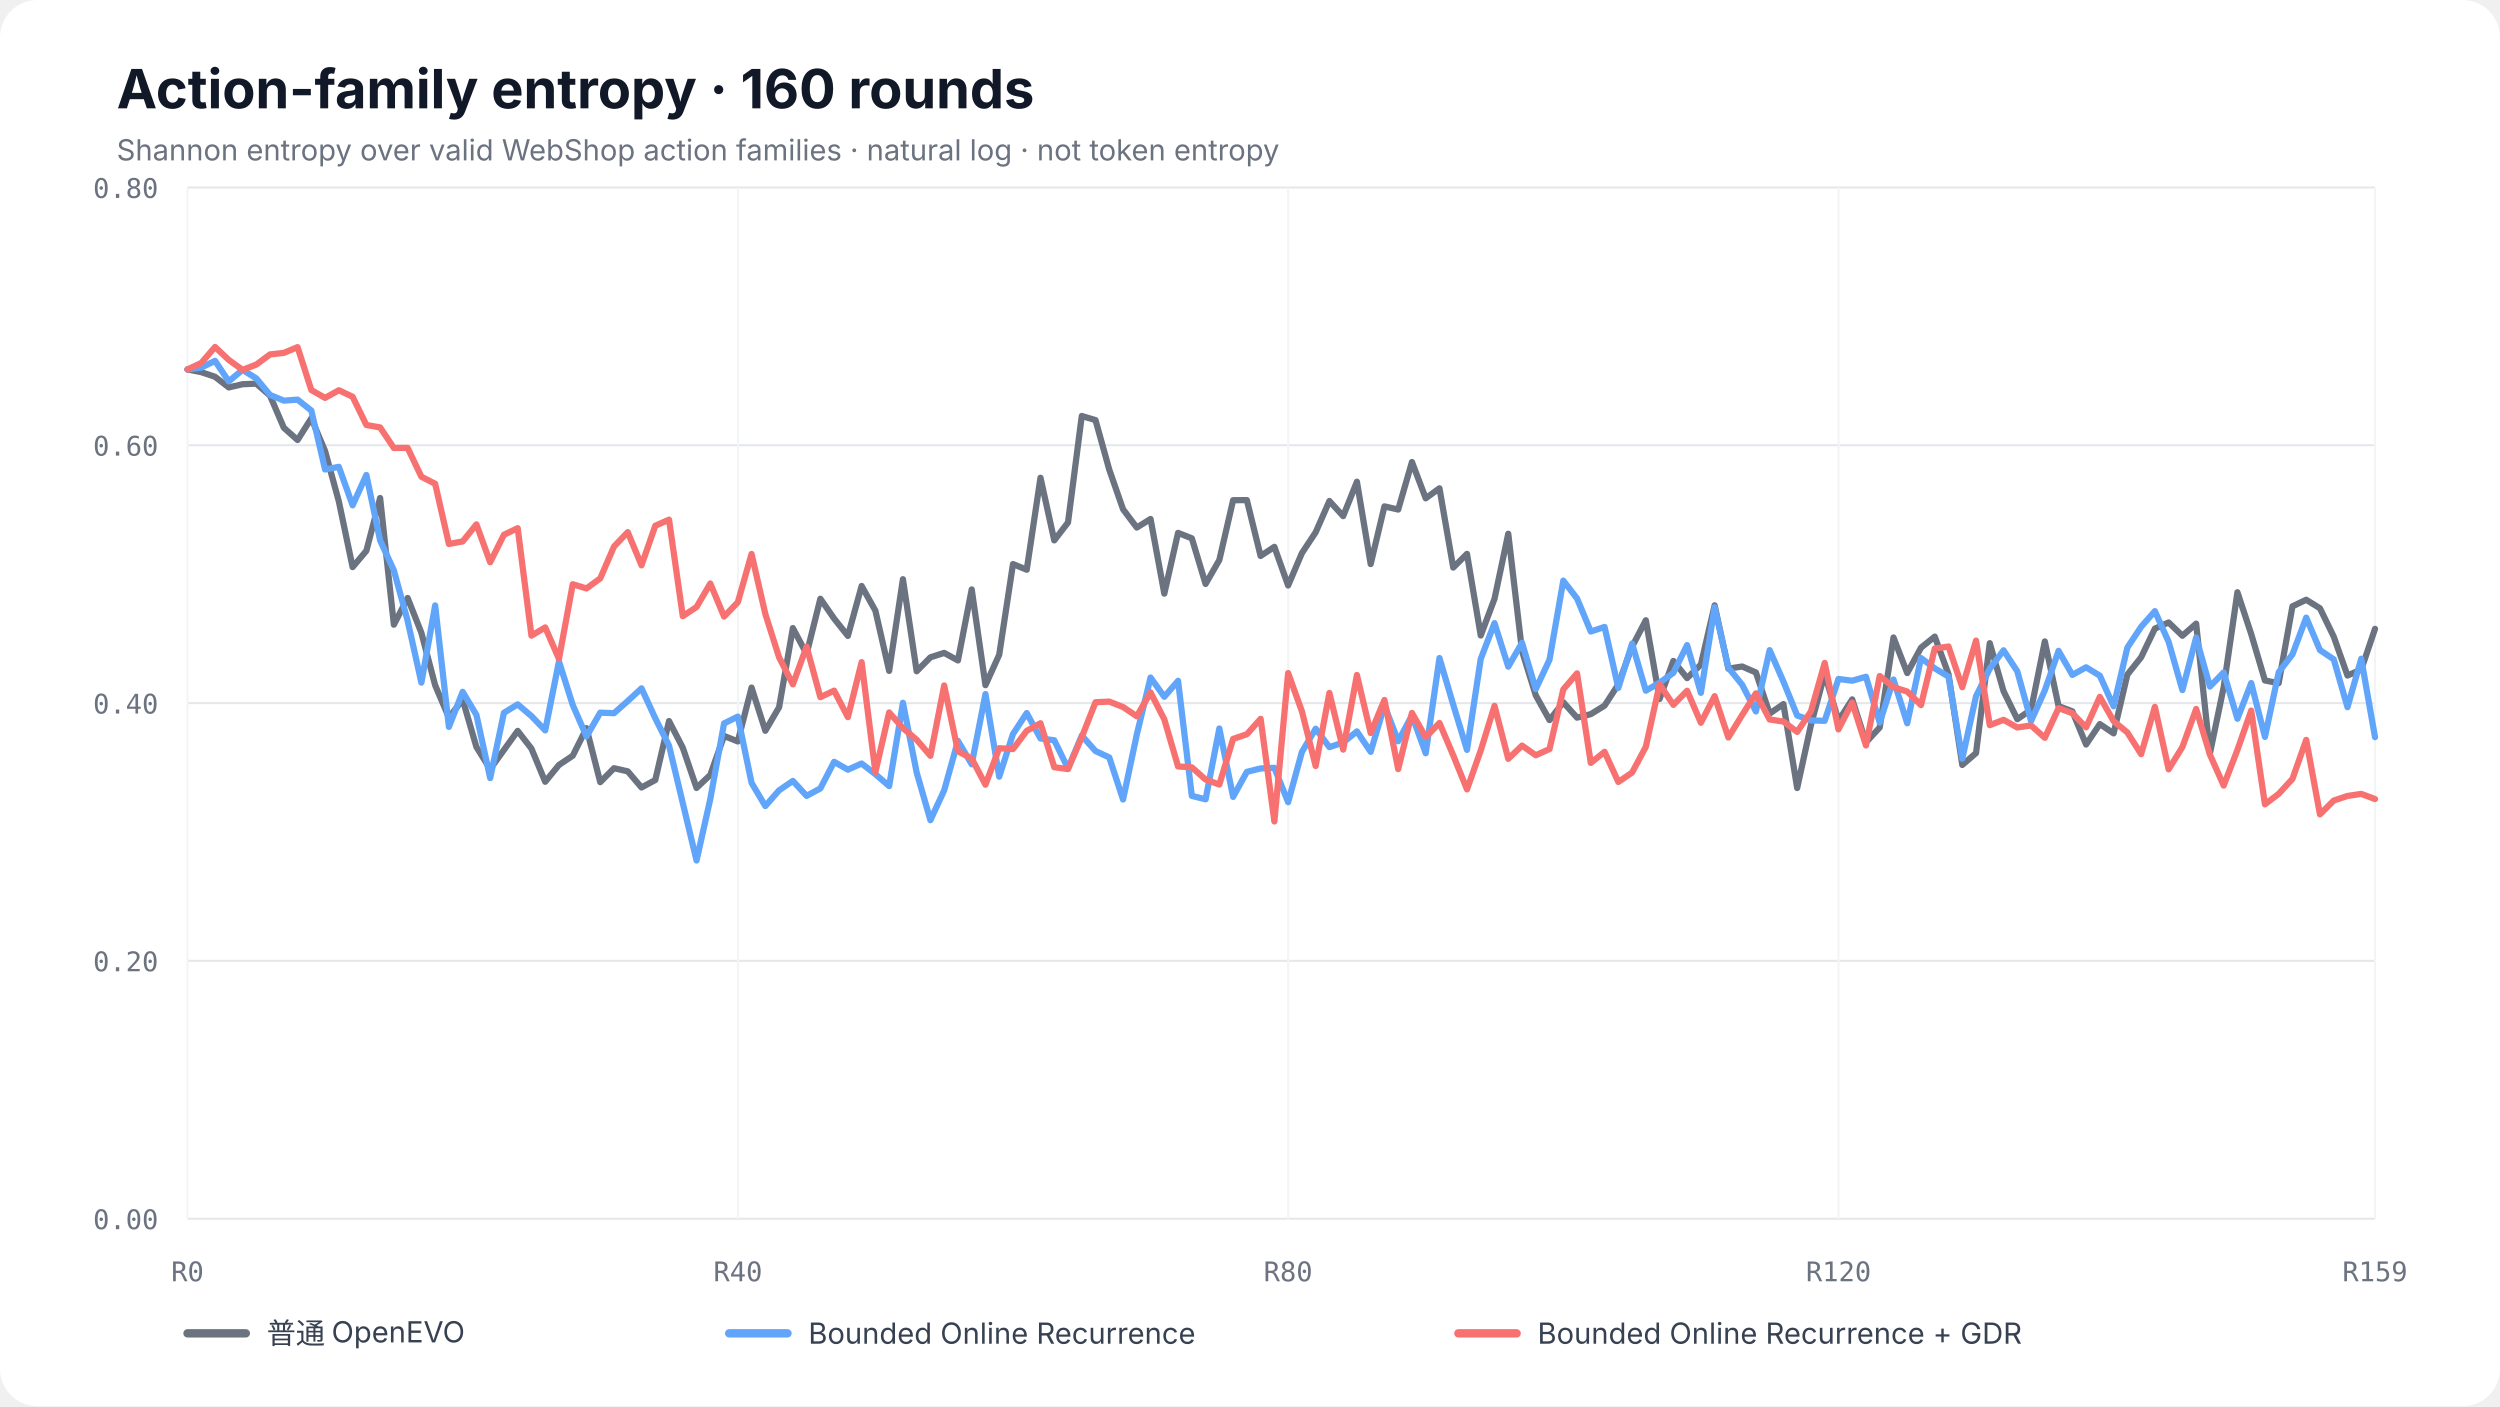
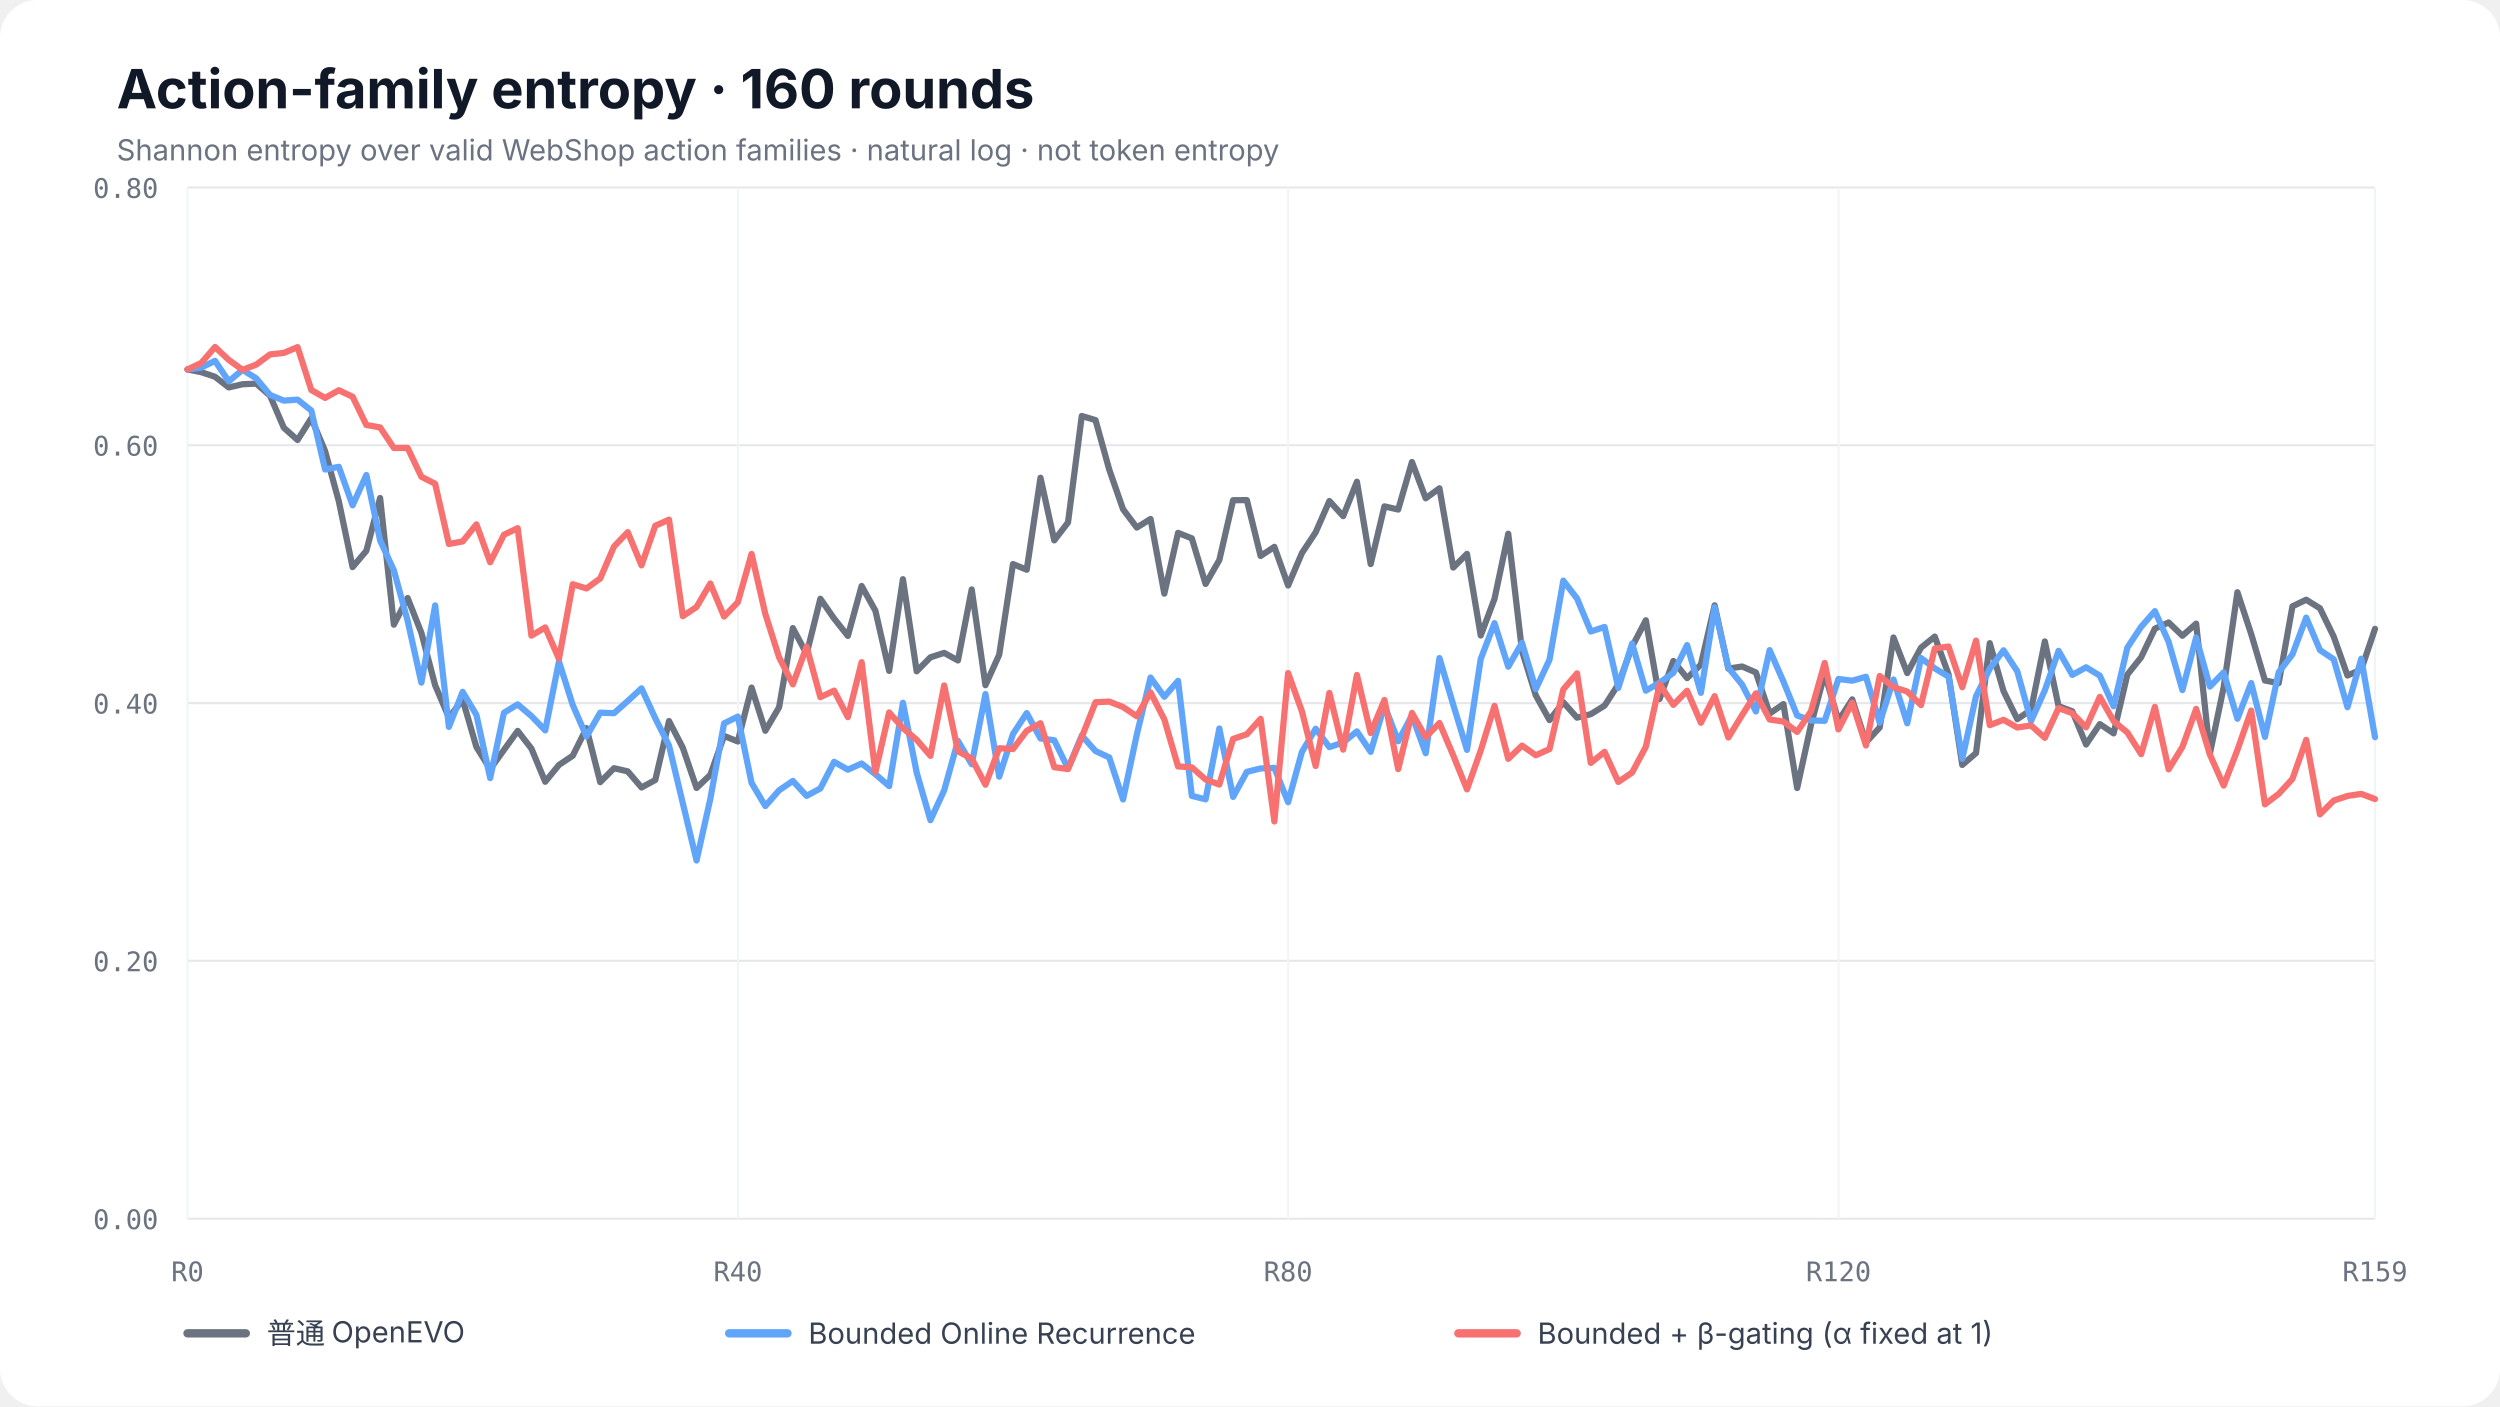
<svg xmlns="http://www.w3.org/2000/svg" width="1200" height="675" viewBox="0 0 1200 675" role="img" aria-label="Action-family entropy · 160 rounds">
  <rect width="1200" height="675" rx="18" fill="#ffffff" />
  <text x="56" y="52" font-family="-apple-system,BlinkMacSystemFont,Segoe UI,sans-serif" font-size="26" font-weight="700" fill="#111827">Action-family entropy · 160 rounds</text>
  <text x="56" y="77" font-family="-apple-system,BlinkMacSystemFont,Segoe UI,sans-serif" font-size="14" fill="#6B7280">Shannon entropy over valid WebShop action families · natural log · not token entropy</text>
  <line x1="90" y1="585.0" x2="1140" y2="585.0" stroke="#E5E7EB" stroke-width="1" />
  <text x="76" y="590.0" text-anchor="end" font-family="ui-monospace,SFMono-Regular,monospace" font-size="13" fill="#6B7280">0.00</text>
  <line x1="90" y1="461.2" x2="1140" y2="461.2" stroke="#E5E7EB" stroke-width="1" />
  <text x="76" y="466.2" text-anchor="end" font-family="ui-monospace,SFMono-Regular,monospace" font-size="13" fill="#6B7280">0.20</text>
  <line x1="90" y1="337.5" x2="1140" y2="337.5" stroke="#E5E7EB" stroke-width="1" />
  <text x="76" y="342.5" text-anchor="end" font-family="ui-monospace,SFMono-Regular,monospace" font-size="13" fill="#6B7280">0.40</text>
  <line x1="90" y1="213.7" x2="1140" y2="213.7" stroke="#E5E7EB" stroke-width="1" />
  <text x="76" y="218.7" text-anchor="end" font-family="ui-monospace,SFMono-Regular,monospace" font-size="13" fill="#6B7280">0.60</text>
  <line x1="90" y1="90.0" x2="1140" y2="90.0" stroke="#E5E7EB" stroke-width="1" />
  <text x="76" y="95.0" text-anchor="end" font-family="ui-monospace,SFMono-Regular,monospace" font-size="13" fill="#6B7280">0.80</text>
  <line x1="90.0" y1="90" x2="90.0" y2="585" stroke="#F3F4F6" stroke-width="1" />
  <text x="90.0" y="615" text-anchor="middle" font-family="ui-monospace,SFMono-Regular,monospace" font-size="13" fill="#6B7280">R0</text>
  <line x1="354.2" y1="90" x2="354.2" y2="585" stroke="#F3F4F6" stroke-width="1" />
  <text x="354.2" y="615" text-anchor="middle" font-family="ui-monospace,SFMono-Regular,monospace" font-size="13" fill="#6B7280">R40</text>
  <line x1="618.3" y1="90" x2="618.3" y2="585" stroke="#F3F4F6" stroke-width="1" />
  <text x="618.3" y="615" text-anchor="middle" font-family="ui-monospace,SFMono-Regular,monospace" font-size="13" fill="#6B7280">R80</text>
  <line x1="882.5" y1="90" x2="882.5" y2="585" stroke="#F3F4F6" stroke-width="1" />
  <text x="882.5" y="615" text-anchor="middle" font-family="ui-monospace,SFMono-Regular,monospace" font-size="13" fill="#6B7280">R120</text>
  <line x1="1140.0" y1="90" x2="1140.0" y2="585" stroke="#F3F4F6" stroke-width="1" />
  <text x="1140.0" y="615" text-anchor="middle" font-family="ui-monospace,SFMono-Regular,monospace" font-size="13" fill="#6B7280">R159</text>
  <polyline fill="none" stroke="#6B7280" stroke-width="3" stroke-linejoin="round" stroke-linecap="round" points="90.00,177.33 96.60,178.64 103.21,180.85 109.81,185.96 116.42,184.43 123.02,184.15 129.62,189.93 136.23,205.32 142.83,211.21 149.43,200.77 156.04,216.52 162.64,240.66 169.25,272.21 175.85,264.38 182.45,239.05 189.06,299.84 195.66,287.04 202.26,303.74 208.87,328.92 215.47,344.44 222.08,335.85 228.68,358.56 235.28,369.16 241.89,359.96 248.49,350.83 255.09,359.33 261.70,375.24 268.30,367.17 274.91,362.76 281.51,349.53 288.11,375.43 294.72,368.74 301.32,370.25 307.92,377.99 314.53,374.41 321.13,346.10 327.74,358.91 334.34,378.21 340.94,371.94 347.55,353.24 354.15,355.90 360.75,330.04 367.36,350.76 373.96,339.49 380.57,301.48 387.17,313.89 393.77,287.40 400.38,296.92 406.98,305.23 413.58,281.28 420.19,293.14 426.79,322.02 433.40,278.02 440.00,322.21 446.60,315.51 453.21,313.39 459.81,317.01 466.42,282.93 473.02,328.89 479.62,314.27 486.23,270.75 492.83,273.47 499.43,229.33 506.04,259.37 512.64,250.79 519.25,199.67 525.85,201.66 532.45,225.44 539.06,244.44 545.66,253.22 552.26,249.11 558.87,284.94 565.47,255.78 572.08,258.40 578.68,280.29 585.28,268.82 591.89,240.10 598.49,240.06 605.09,266.86 611.70,262.49 618.30,281.03 624.91,265.51 631.51,255.51 638.11,240.49 644.72,247.74 651.32,231.23 657.92,270.75 664.53,243.06 671.13,244.58 677.74,221.77 684.34,239.18 690.94,234.39 697.55,272.44 704.15,265.86 710.75,305.04 717.36,287.43 723.96,256.20 730.57,312.50 737.17,333.78 743.77,345.63 750.38,337.10 756.98,344.47 763.58,342.79 770.19,338.71 776.79,328.53 783.40,310.40 790.00,297.73 796.60,335.49 803.21,317.26 809.81,325.49 816.42,318.99 823.02,290.57 829.62,320.94 836.23,319.92 842.83,322.78 849.43,342.51 856.04,337.96 862.64,378.25 869.25,348.01 875.85,323.32 882.45,345.98 889.06,335.71 895.66,356.34 902.26,349.19 908.87,306.00 915.47,323.07 922.08,310.89 928.68,305.57 935.28,323.63 941.89,367.17 948.49,361.48 955.09,308.73 961.70,331.75 968.30,345.21 974.91,340.67 981.51,307.89 988.11,338.93 994.72,341.43 1001.32,357.36 1007.92,347.56 1014.53,352.01 1021.13,323.81 1027.74,315.51 1034.34,301.74 1040.94,298.78 1047.55,305.16 1054.15,299.34 1060.75,361.71 1067.36,329.88 1073.96,284.28 1080.57,304.32 1087.17,326.63 1093.77,327.91 1100.38,291.03 1106.98,287.88 1113.58,291.98 1120.19,305.58 1126.79,324.25 1133.40,321.37 1140.00,301.86" />
  <polyline fill="none" stroke="#60A5FA" stroke-width="3" stroke-linejoin="round" stroke-linecap="round" points="90.00,177.33 96.60,176.46 103.21,173.20 109.81,183.06 116.42,177.51 123.02,181.64 129.62,189.58 136.23,192.31 142.83,191.82 149.43,197.06 156.04,225.35 162.64,224.08 169.25,242.55 175.85,227.99 182.45,259.40 189.06,273.78 195.66,297.96 202.26,327.66 208.87,290.61 215.47,348.91 222.08,332.09 228.68,343.15 235.28,373.48 241.89,342.13 248.49,338.10 255.09,343.71 261.70,350.58 268.30,317.52 274.91,338.38 281.51,353.52 288.11,342.08 294.72,342.33 301.32,336.49 307.92,330.41 314.53,344.76 321.13,357.90 327.74,385.50 334.34,413.04 340.94,383.54 347.55,347.24 354.15,343.96 360.75,375.79 367.36,386.90 373.96,379.36 380.57,374.84 387.17,382.02 393.77,378.44 400.38,365.67 406.98,369.44 413.58,366.49 420.19,371.62 426.79,377.33 433.40,337.34 440.00,370.82 446.60,393.68 453.21,379.34 459.81,355.61 466.42,366.85 473.02,333.15 479.62,372.80 486.23,352.32 492.83,342.29 499.43,354.46 506.04,355.32 512.64,368.83 519.25,353.07 525.85,360.51 532.45,363.58 539.06,383.76 545.66,352.62 552.26,325.22 558.87,334.45 565.47,326.80 572.08,382.02 578.68,383.67 585.28,349.68 591.89,382.51 598.49,370.49 605.09,368.85 611.70,368.57 618.30,385.04 624.91,360.94 631.51,349.79 638.11,358.63 644.72,356.39 651.32,351.07 657.92,360.88 664.53,338.59 671.13,355.79 677.74,343.40 684.34,361.56 690.94,315.87 697.55,338.24 704.15,359.94 710.75,316.28 717.36,299.11 723.96,320.00 730.57,308.54 737.17,330.77 743.77,316.64 750.38,278.71 756.98,287.29 763.58,303.12 770.19,300.93 776.79,330.21 783.40,308.92 790.00,331.52 796.60,327.68 803.21,322.97 809.81,309.65 816.42,332.56 823.02,291.45 829.62,320.51 836.23,328.66 842.83,341.50 849.43,312.07 856.04,327.14 862.64,343.44 869.25,345.79 875.85,346.00 882.45,325.91 889.06,326.74 895.66,324.85 902.26,346.88 908.87,326.17 915.47,347.18 922.08,315.86 928.68,320.80 935.28,324.78 941.89,364.20 948.49,334.19 955.09,320.97 961.70,312.15 968.30,322.23 974.91,346.08 981.51,331.40 988.11,312.41 994.72,323.96 1001.32,320.30 1007.92,324.32 1014.53,339.02 1021.13,310.86 1027.74,300.87 1034.34,293.35 1040.94,308.09 1047.55,331.24 1054.15,306.01 1060.75,329.56 1067.36,322.75 1073.96,345.00 1080.57,327.87 1087.17,353.70 1093.77,322.67 1100.38,314.09 1106.98,296.45 1113.58,312.04 1120.19,316.47 1126.79,339.45 1133.40,316.20 1140.00,353.83" />
  <polyline fill="none" stroke="#F87171" stroke-width="3" stroke-linejoin="round" stroke-linecap="round" points="90.00,177.33 96.60,174.22 103.21,166.55 109.81,172.76 116.42,177.54 123.02,175.00 129.62,170.11 136.23,169.40 142.83,166.63 149.43,187.21 156.04,190.99 162.64,187.32 169.25,190.43 175.85,203.99 182.45,205.16 189.06,215.03 195.66,214.99 202.26,228.83 208.87,232.21 215.47,261.10 222.08,259.88 228.68,251.70 235.28,269.88 241.89,256.68 248.49,253.52 255.09,305.10 261.70,301.16 268.30,316.27 274.91,280.43 281.51,282.45 288.11,277.62 294.72,262.34 301.32,255.43 307.92,271.36 314.53,252.37 321.13,249.44 327.74,295.77 334.34,291.36 340.94,280.08 347.55,295.94 354.15,289.09 360.75,265.91 367.36,294.72 373.96,315.50 380.57,328.49 387.17,310.40 393.77,334.64 400.38,331.51 406.98,344.22 413.58,317.85 420.19,370.64 426.79,341.97 433.40,349.50 440.00,355.08 446.60,362.80 453.21,329.01 459.81,360.61 466.42,364.12 473.02,376.65 479.62,359.14 486.23,359.56 492.83,350.80 499.43,347.16 506.04,368.26 512.64,369.16 519.25,353.82 525.85,337.08 532.45,336.76 539.06,339.37 545.66,343.81 552.26,332.35 558.87,345.32 565.47,367.89 572.08,368.33 578.68,374.17 585.28,376.58 591.89,354.67 598.49,352.44 605.09,345.04 611.70,394.29 618.30,323.08 624.91,341.40 631.51,367.67 638.11,332.61 644.72,359.81 651.32,324.00 657.92,351.87 664.53,336.00 671.13,369.16 677.74,342.19 684.34,353.84 690.94,347.03 697.55,362.57 704.15,378.89 710.75,360.24 717.36,338.81 723.96,364.23 730.57,357.88 737.17,362.52 743.77,359.55 750.38,330.90 756.98,323.21 763.58,366.20 770.19,360.88 776.79,375.34 783.40,370.84 790.00,358.46 796.60,328.44 803.21,338.33 809.81,331.57 816.42,346.92 823.02,334.16 829.62,354.01 836.23,343.21 842.83,332.81 849.43,345.36 856.04,346.34 862.64,351.31 869.25,341.47 875.85,318.22 882.45,350.10 889.06,337.27 895.66,357.83 902.26,324.49 908.87,329.84 915.47,331.92 922.08,338.44 928.68,311.30 935.28,310.33 941.89,329.85 948.49,307.50 955.09,348.07 961.70,345.51 968.30,349.19 974.91,348.22 981.51,354.15 988.11,339.89 994.72,342.34 1001.32,349.11 1007.92,334.52 1014.53,346.14 1021.13,351.58 1027.74,362.00 1034.34,339.31 1040.94,369.28 1047.55,358.55 1054.15,340.30 1060.75,362.20 1067.36,377.07 1073.96,359.96 1080.57,341.09 1087.17,386.08 1093.77,381.05 1100.38,373.85 1106.98,355.14 1113.58,390.89 1120.19,384.26 1126.79,382.06 1133.40,381.07 1140.00,383.54" />
  <line x1="90" y1="640" x2="118" y2="640" stroke="#6B7280" stroke-width="4" stroke-linecap="round" />
  <text x="128" y="645" font-family="-apple-system,BlinkMacSystemFont,Segoe UI,sans-serif" font-size="14" fill="#374151">普通 OpenEVO</text>
  <line x1="350" y1="640" x2="378" y2="640" stroke="#60A5FA" stroke-width="4" stroke-linecap="round" />
  <text x="388" y="645" font-family="-apple-system,BlinkMacSystemFont,Segoe UI,sans-serif" font-size="14" fill="#374151">Bounded Online Recurrence</text>
  <line x1="700" y1="640" x2="728" y2="640" stroke="#F87171" stroke-width="4" stroke-linecap="round" />
-   <text x="738" y="645" font-family="-apple-system,BlinkMacSystemFont,Segoe UI,sans-serif" font-size="14" fill="#374151">Bounded Online Recurrence + GDR</text>
+   <text x="738" y="645" font-family="-apple-system,BlinkMacSystemFont,Segoe UI,sans-serif" font-size="14" fill="#374151">Bounded + β-gating (α fixed at 1)</text>
</svg>
